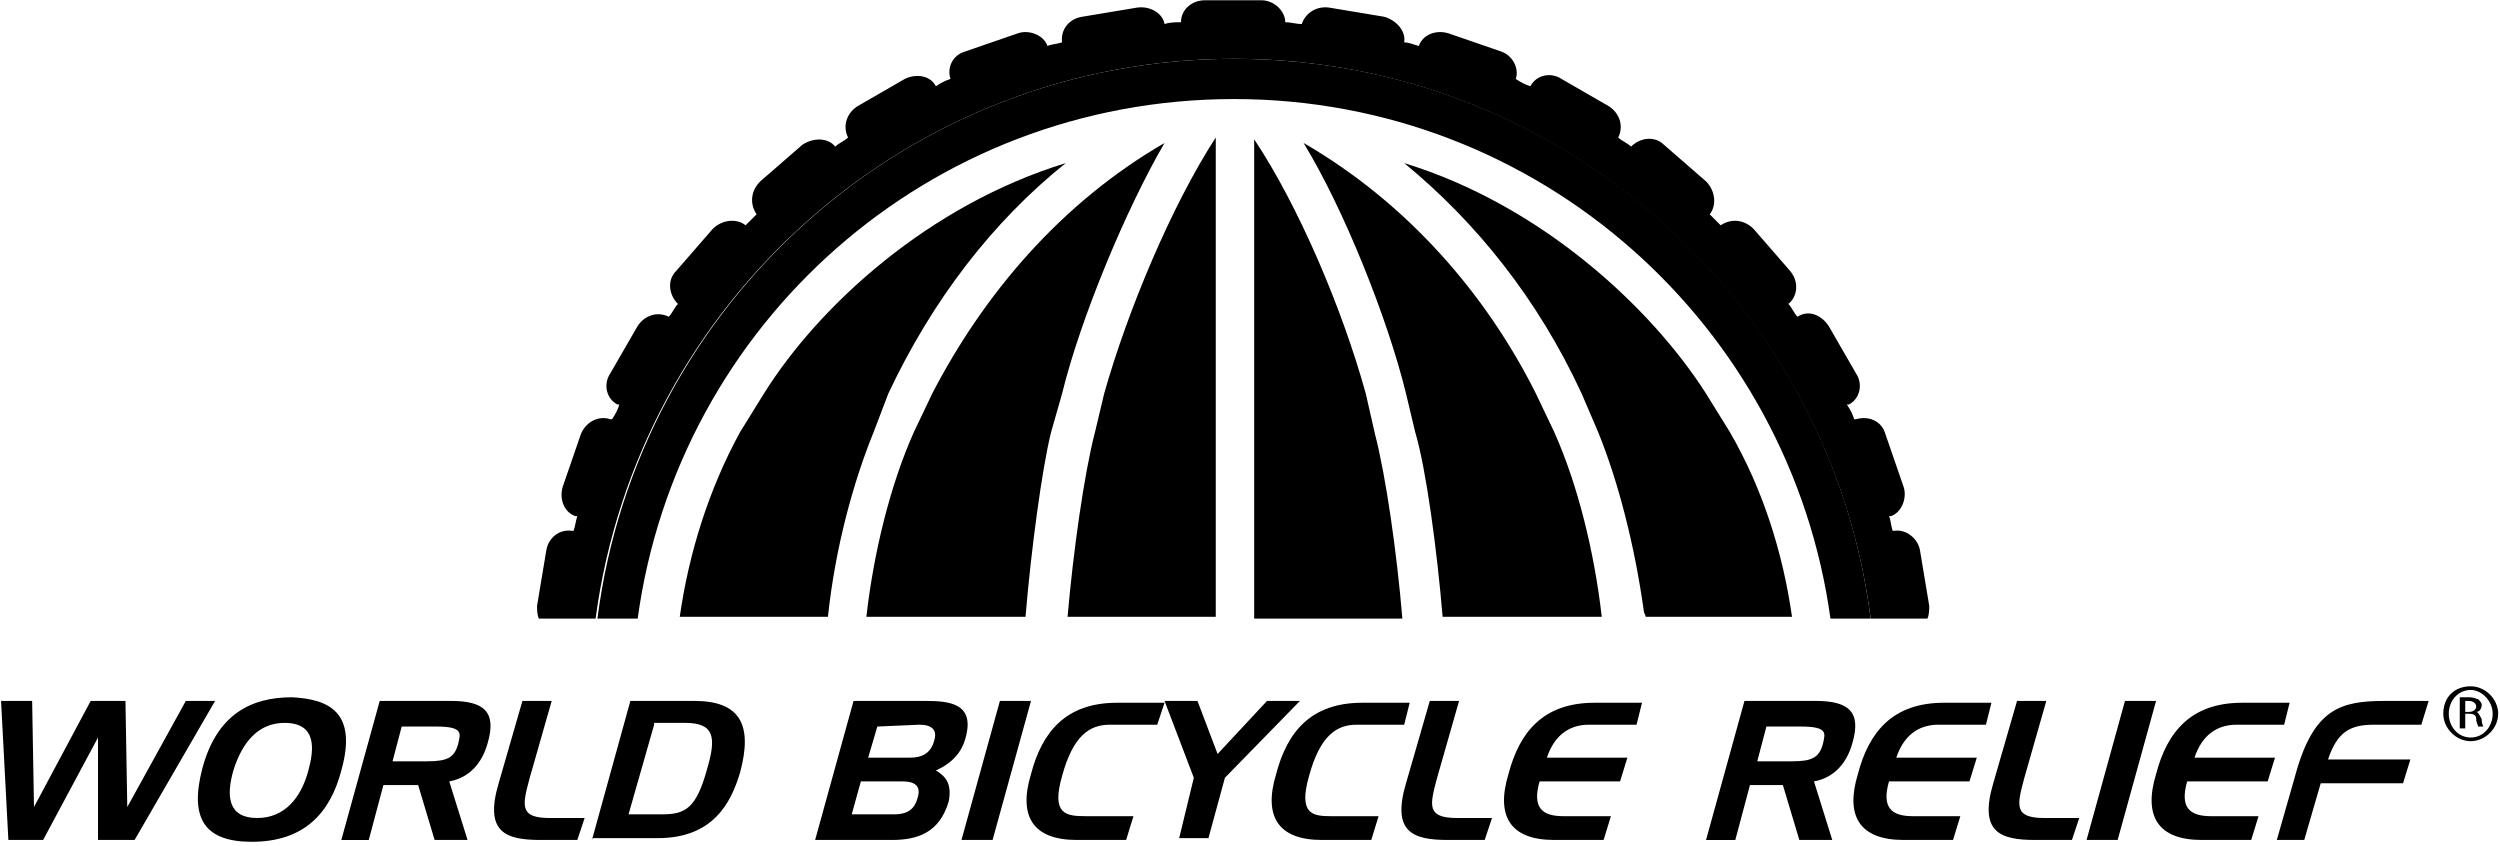
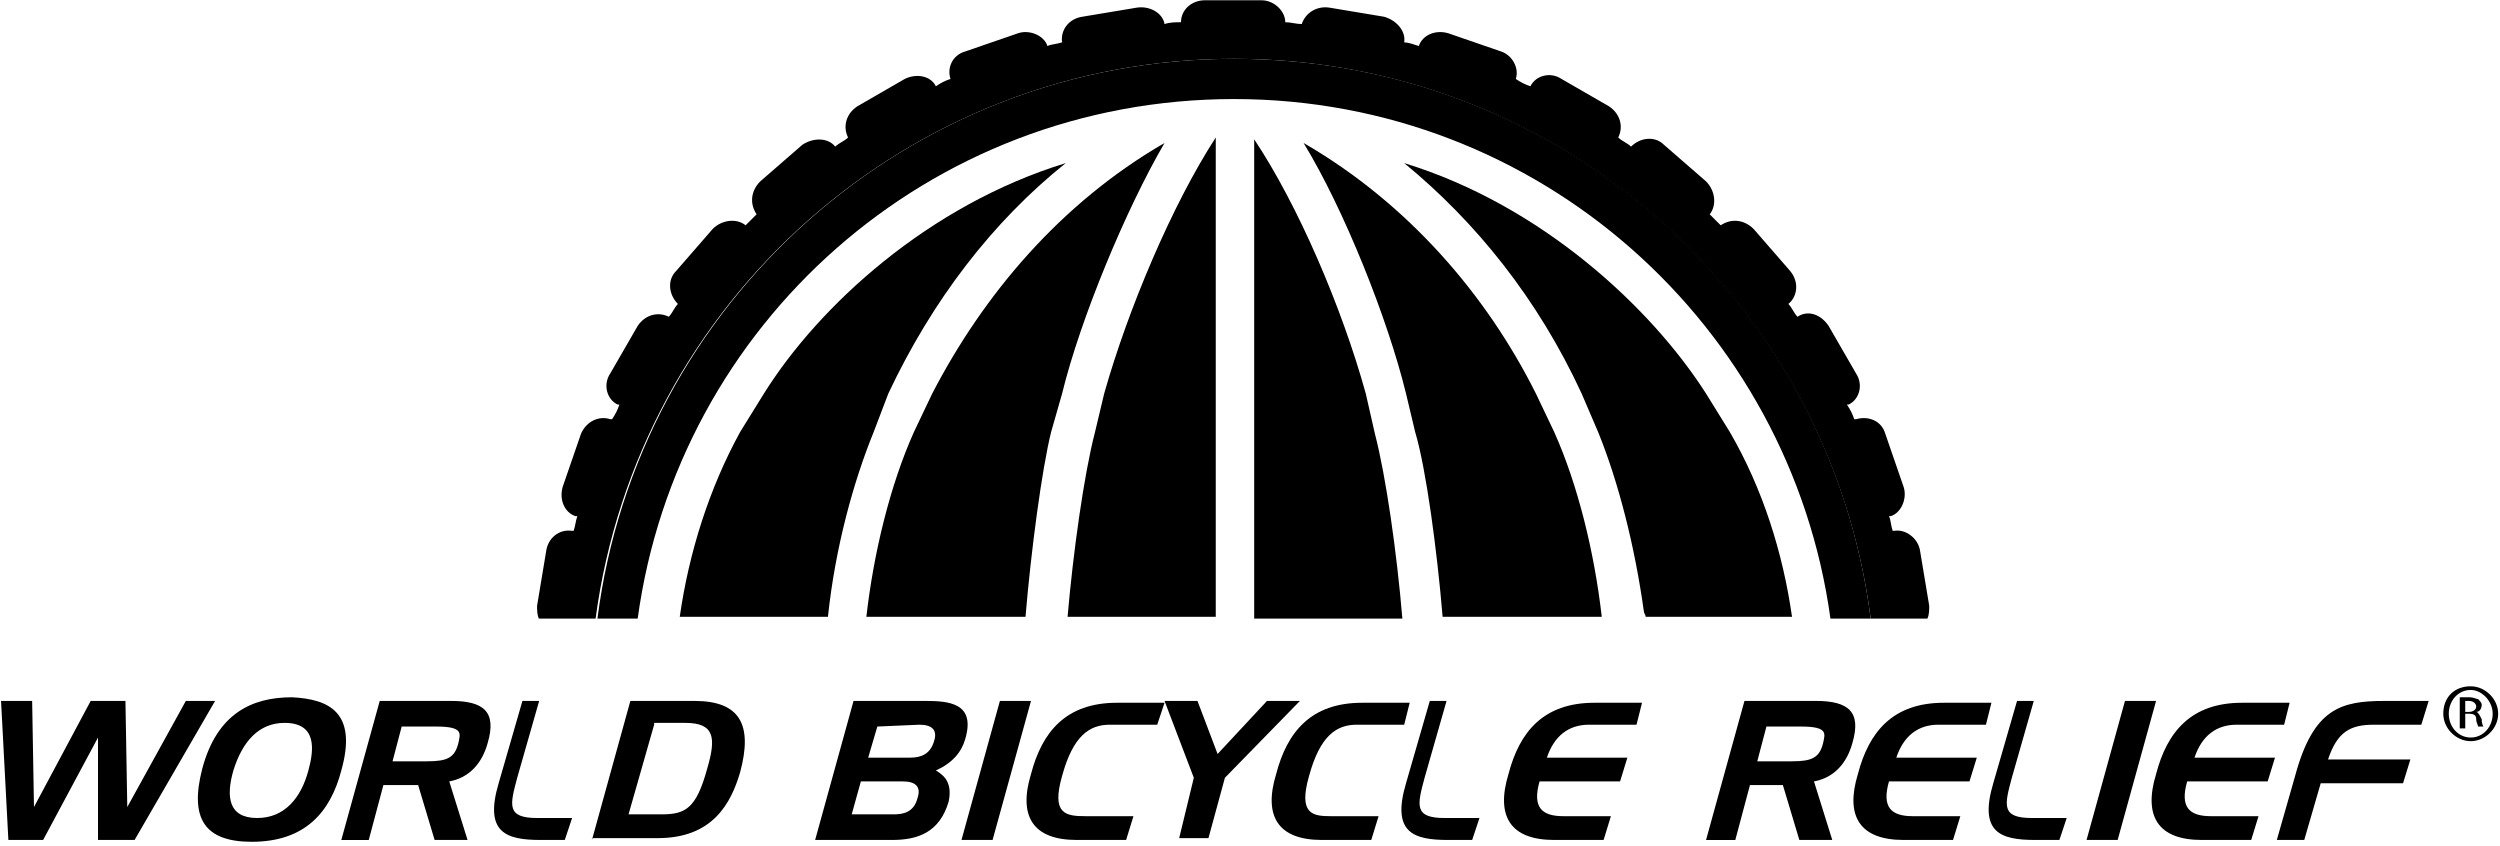
<svg xmlns="http://www.w3.org/2000/svg" width="399" height="135" viewBox="0 0 399 135">
  <g transform="translate(-1 -2)" fill="none" fill-rule="evenodd">
    <path d="M119.124 71.24l3.796-6.13c8.759-13.723 26.277-30.074 48.175-36.789-11.387 9.343-21.314 21.606-28.321 36.788l-2.628 6.132c-3.212 8.175-6.131 18.686-7.3 29.489h6.424c1.168-10.22 3.796-21.022 7.591-29.49l2.92-6.13c7.883-15.767 20.438-30.365 37.08-40-6.423 10.51-13.43 28.029-16.35 40l-1.46 6.13c-1.46 5.84-3.504 18.979-4.087 29.49h6.423c.876-10.511 2.628-22.774 4.38-29.49l1.46-6.13c3.795-13.723 10.802-30.074 17.81-40.584v76.496h6.423V24.526c7.007 10.51 14.014 26.86 17.81 40.583l1.46 6.132c1.752 6.715 3.504 19.27 4.38 29.489h6.423c-.876-10.511-2.628-23.65-4.38-29.49l-1.46-6.13c-2.92-11.971-9.927-29.49-16.35-40 16.642 9.635 28.905 24.233 37.08 40l2.92 6.13c3.796 8.468 6.423 19.27 7.591 29.49h6.716c0-.292-.292-.584-.292-.876-1.168-10.51-4.088-20.73-7.3-28.613l-2.627-6.132c-7.008-14.89-16.643-27.445-28.322-36.788 21.898 6.715 39.417 22.774 48.176 36.788l3.795 6.132c4.964 9.051 8.175 19.27 9.927 29.489h6.424c-6.424-47.007-46.424-82.92-95.183-82.92-48.759 0-88.759 36.205-95.182 82.92h6.423c1.168-10.22 4.672-20.438 9.635-29.49z" />
    <path d="M197.956 11.387c52.263 0 95.183 39.124 101.606 89.343h9.051c.292-.584.292-1.46.292-2.044l-1.46-8.759c-.292-2.044-2.336-3.504-4.087-3.212h-.292c-.292-.876-.292-1.751-.584-2.335h.292c1.752-.584 2.627-2.92 2.044-4.672l-2.92-8.467c-.584-2.044-2.628-2.92-4.672-2.336h-.292c-.292-.876-.584-1.46-1.168-2.336h.292c1.752-.876 2.336-3.211 1.168-4.963l-4.38-7.591c-1.167-1.752-3.211-2.628-4.963-1.46-.584-.584-.876-1.46-1.46-2.044 1.46-1.168 1.752-3.504.292-5.256l-5.84-6.715c-1.459-1.46-3.503-1.752-5.255-.584l-1.751-1.752c1.167-1.46.876-3.795-.584-5.255l-6.716-5.84c-1.46-1.46-3.795-1.167-5.255.292-.584-.583-1.46-.875-2.044-1.46.876-1.751.292-3.795-1.46-4.963l-7.591-4.38c-1.752-1.167-4.088-.583-4.964 1.168-.875-.292-1.46-.584-2.335-1.167.584-1.752-.584-3.796-2.336-4.38l-8.467-2.92c-2.044-.584-4.088.292-4.672 2.044-.876-.292-1.752-.584-2.336-.584.292-1.752-1.167-3.504-3.211-4.087l-8.76-1.46c-2.043-.292-3.795.876-4.379 2.627-.876 0-1.752-.292-2.628-.292 0-1.751-1.751-3.503-3.795-3.503h-9.051c-2.044 0-3.796 1.46-3.796 3.503-.876 0-1.752 0-2.628.292-.292-1.751-2.335-2.92-4.38-2.627l-8.758 1.46c-2.044.292-3.504 2.043-3.212 4.087-.876.292-1.752.292-2.336.584-.584-1.752-2.92-2.628-4.671-2.044l-8.468 2.92c-2.043.584-2.92 2.628-2.335 4.38-.876.292-1.46.583-2.336 1.167-.876-1.751-3.212-2.043-4.964-1.167l-7.59 4.38c-1.753 1.167-2.337 3.21-1.46 4.963-.585.584-1.46.876-2.044 1.46-1.168-1.46-3.504-1.46-5.256-.293l-6.715 5.84c-1.46 1.46-1.752 3.504-.584 5.255L120 37.956c-1.46-1.168-3.796-.876-5.255.584l-5.84 6.715c-1.46 1.46-1.168 3.796.292 5.256-.584.584-.876 1.46-1.46 2.044-1.752-.876-3.795-.292-4.963 1.46l-4.38 7.59c-1.168 1.753-.584 4.088 1.168 4.964h.292c-.292.876-.584 1.46-1.168 2.336h-.292c-1.752-.584-3.795.292-4.671 2.336l-2.92 8.467c-.584 2.044.292 4.088 2.044 4.672h.292c-.292.875-.292 1.46-.584 2.335h-.292c-2.044-.292-3.796 1.168-4.088 3.212l-1.46 8.76c0 .583 0 1.459.292 2.043h9.051c6.716-50.511 49.927-89.343 101.898-89.343z" fill="#000" fill-rule="nonzero" />
    <path d="M197.956 11.387c-52.263 0-95.182 39.124-101.606 89.343h6.424c6.423-47.007 46.423-82.92 95.182-82.92 48.76 0 88.76 36.205 95.183 82.92h6.423c-6.423-50.511-49.343-89.343-101.606-89.343z" fill="#000" fill-rule="nonzero" />
    <path d="M177.226 64.818l-1.46 6.13c-1.751 6.716-3.503 19.271-4.38 29.49h23.65V23.942c-7.007 10.803-14.014 27.445-17.81 40.876zm41.752 0c-3.796-13.723-10.803-30.073-17.81-40.584v76.496h23.65c-.876-10.511-2.628-22.774-4.38-29.49l-1.46-6.422zm27.153 0c-7.883-15.767-20.438-30.365-37.08-40 6.423 10.51 13.43 28.029 16.35 40l1.46 6.13c1.752 5.84 3.504 18.979 4.38 29.49h25.401c-1.168-10.219-3.795-21.022-7.59-29.49l-2.92-6.13z" fill="#000" fill-rule="nonzero" />
    <path d="M273.285 64.818c-8.76-13.723-26.278-30.073-48.176-36.789 11.387 9.343 21.314 21.606 28.322 36.789l2.627 6.13c3.212 7.884 5.84 18.103 7.3 28.614 0 .292.292.584.292.876h23.357c-1.46-10.219-4.671-20.438-9.927-29.49l-3.795-6.13zm-102.774 0c2.92-11.971 10.219-29.49 16.35-40-16.642 9.635-28.905 24.233-37.08 40l-2.92 6.13c-3.795 8.468-6.423 19.271-7.59 29.49h25.4c.876-10.511 2.628-23.65 4.088-29.49l1.752-6.13z" fill="#000" fill-rule="nonzero" />
    <path d="M142.774 64.818c7.007-14.891 16.642-27.446 28.32-36.789-21.897 6.716-39.415 22.774-48.174 36.789l-3.796 6.13c-4.963 9.052-8.175 19.271-9.635 29.49h23.65c1.168-11.095 4.087-21.606 7.299-29.49l2.336-6.13z" fill="#000" fill-rule="nonzero" />
    <path fill="#000" fill-rule="nonzero" d="M2.336 136.058L1.168 113.869 6.131 113.869 6.423 130.803 15.474 113.869 21.022 113.869 21.314 130.803 30.657 113.869 35.328 113.869 22.482 136.058 16.642 136.058 16.642 119.708 7.883 136.058z" />
-     <path d="M55.474 124.964c-1.751 6.715-5.839 11.386-14.306 11.386-7.591 0-9.927-3.795-7.883-11.678 2.335-8.76 7.883-11.387 14.306-11.387 5.84.292 10.511 2.335 7.883 11.679zm-13.43 7.59c4.38 0 7.007-3.21 8.175-7.59.876-3.212 1.46-7.592-3.796-7.592-4.087 0-6.715 2.92-8.175 7.592-1.168 4.087-.876 7.59 3.796 7.59zm13.43 3.504l6.132-22.19h11.387c5.255 0 7.299 1.752 5.84 6.716-.877 3.212-2.92 5.547-6.132 6.131l2.92 9.343h-5.256l-2.628-8.759H62.19l-2.336 8.76h-4.38zm9.635-18.102l-1.46 5.548h5.548c3.212 0 4.38-.584 4.964-2.92.292-1.46.875-2.628-3.504-2.628h-5.548zm28.03 18.102h-5.84c-5.547 0-9.05-1.167-6.715-9.05l3.796-13.14h4.671l-3.504 12.263c-1.167 4.38-1.751 6.424 3.212 6.424h5.548l-1.168 3.503zm2.335 0l6.132-22.19h10.219c7.3 0 9.343 3.796 7.3 11.387-1.46 4.964-4.38 10.511-13.14 10.511h-10.51v.292zm9.927-18.394l-4.087 14.307h5.255c3.796 0 5.548-.876 7.3-7.3 1.46-4.963 1.167-7.299-3.504-7.299h-4.964v.292zm25.694 18.394l6.131-22.19h11.387c3.796 0 8.175.293 6.423 6.132-.583 2.044-2.043 3.796-4.671 4.964 1.46.875 2.628 2.043 2.044 4.963-1.46 4.964-4.964 6.131-9.051 6.131h-12.263zm9.927-18.102l-1.46 4.964h6.715c1.752 0 3.212-.584 3.796-2.628.584-1.752-.292-2.628-2.336-2.628l-6.715.292zm-4.088 14.015h6.716c1.46 0 3.211-.292 3.795-2.628.584-1.752-.292-2.628-2.336-2.628h-6.715l-1.46 5.256z" fill="#000" fill-rule="nonzero" />
+     <path d="M55.474 124.964c-1.751 6.715-5.839 11.386-14.306 11.386-7.591 0-9.927-3.795-7.883-11.678 2.335-8.76 7.883-11.387 14.306-11.387 5.84.292 10.511 2.335 7.883 11.679zm-13.43 7.59c4.38 0 7.007-3.21 8.175-7.59.876-3.212 1.46-7.592-3.796-7.592-4.087 0-6.715 2.92-8.175 7.592-1.168 4.087-.876 7.59 3.796 7.59zm13.43 3.504l6.132-22.19h11.387c5.255 0 7.299 1.752 5.84 6.716-.877 3.212-2.92 5.547-6.132 6.131l2.92 9.343h-5.256l-2.628-8.759H62.19l-2.336 8.76h-4.38zm9.635-18.102l-1.46 5.548h5.548c3.212 0 4.38-.584 4.964-2.92.292-1.46.875-2.628-3.504-2.628h-5.548zm28.03 18.102h-5.84c-5.547 0-9.05-1.167-6.715-9.05l3.796-13.14h2.671l-3.504 12.263c-1.167 4.38-1.751 6.424 3.212 6.424h5.548l-1.168 3.503zm2.335 0l6.132-22.19h10.219c7.3 0 9.343 3.796 7.3 11.387-1.46 4.964-4.38 10.511-13.14 10.511h-10.51v.292zm9.927-18.394l-4.087 14.307h5.255c3.796 0 5.548-.876 7.3-7.3 1.46-4.963 1.167-7.299-3.504-7.299h-4.964v.292zm25.694 18.394l6.131-22.19h11.387c3.796 0 8.175.293 6.423 6.132-.583 2.044-2.043 3.796-4.671 4.964 1.46.875 2.628 2.043 2.044 4.963-1.46 4.964-4.964 6.131-9.051 6.131h-12.263zm9.927-18.102l-1.46 4.964h6.715c1.752 0 3.212-.584 3.796-2.628.584-1.752-.292-2.628-2.336-2.628l-6.715.292zm-4.088 14.015h6.716c1.46 0 3.211-.292 3.795-2.628.584-1.752-.292-2.628-2.336-2.628h-6.715l-1.46 5.256z" fill="#000" fill-rule="nonzero" />
    <path fill="#000" fill-rule="nonzero" d="M165.547 113.869L159.416 136.058 154.453 136.058 160.584 113.869z" />
    <path d="M185.693 117.664h-7.59c-3.212 0-5.84 1.752-7.592 8.175-1.752 6.132.584 6.424 3.796 6.424h7.59l-1.167 3.795h-7.883c-7.008 0-9.343-3.795-7.3-10.51 1.752-6.716 5.548-11.387 13.723-11.387h7.591l-1.168 3.503z" fill="#000" fill-rule="nonzero" />
    <path fill="#000" fill-rule="nonzero" d="M191.533 126.131L186.861 113.869 192.117 113.869 195.328 122.336 203.212 113.869 208.467 113.869 196.496 126.131 193.869 135.766 189.197 135.766z" />
-     <path d="M225.11 117.664h-7.592c-3.211 0-5.84 1.752-7.591 8.175-1.752 6.132.584 6.424 3.504 6.424h7.59l-1.167 3.795h-7.883c-7.007 0-9.343-3.795-7.3-10.51 1.752-6.716 5.548-11.387 13.723-11.387h7.591l-.876 3.503zm12.846 18.394h-5.84c-5.547 0-9.05-1.167-6.715-9.05l3.796-13.14h4.672l-3.504 12.263c-1.168 4.38-1.752 6.424 3.212 6.424h5.547l-1.168 3.503zm24.234-18.394h-7.591c-3.212 0-5.548 1.752-6.716 5.256h12.847l-1.168 3.795h-12.847c-1.168 4.088.292 5.548 3.796 5.548h7.591l-1.168 3.795h-7.883c-7.007 0-9.343-3.795-7.3-10.51 1.753-6.716 5.548-11.387 13.723-11.387h7.592l-.876 3.503zm11.095 18.394l6.131-22.19h11.387c5.255 0 7.3 1.752 5.84 6.716-.877 3.212-2.92 5.547-6.132 6.131l2.92 9.343h-5.256l-2.628-8.759h-5.255l-2.336 8.76h-4.671zm9.635-18.102l-1.46 5.548h5.547c3.212 0 4.38-.584 4.964-2.92.292-1.46.876-2.628-3.504-2.628h-5.547zm35.036-.292h-7.591c-3.212 0-5.547 1.752-6.715 5.256h12.846l-1.168 3.795h-12.846c-1.168 4.088.292 5.548 3.795 5.548h7.592l-1.168 3.795h-7.883c-7.008 0-9.344-3.795-7.3-10.51 1.752-6.716 5.548-11.387 13.723-11.387h7.591l-.876 3.503zm13.723 18.394h-5.84c-5.547 0-9.05-1.167-6.715-9.05l3.796-13.14h4.671l-3.503 12.263c-1.168 4.38-1.752 6.424 3.211 6.424h5.548l-1.168 3.503z" fill="#000" fill-rule="nonzero" />
+     <path d="M225.11 117.664h-7.592c-3.211 0-5.84 1.752-7.591 8.175-1.752 6.132.584 6.424 3.504 6.424h7.59l-1.167 3.795h-7.883c-7.007 0-9.343-3.795-7.3-10.51 1.752-6.716 5.548-11.387 13.723-11.387h7.591l-.876 3.503zm12.846 18.394h-5.84c-5.547 0-9.05-1.167-6.715-9.05l3.796-13.14h2.672l-3.504 12.263c-1.168 4.38-1.752 6.424 3.212 6.424h5.547l-1.168 3.503zm24.234-18.394h-7.591c-3.212 0-5.548 1.752-6.716 5.256h12.847l-1.168 3.795h-12.847c-1.168 4.088.292 5.548 3.796 5.548h7.591l-1.168 3.795h-7.883c-7.007 0-9.343-3.795-7.3-10.51 1.753-6.716 5.548-11.387 13.723-11.387h7.592l-.876 3.503zm11.095 18.394l6.131-22.19h11.387c5.255 0 7.3 1.752 5.84 6.716-.877 3.212-2.92 5.547-6.132 6.131l2.92 9.343h-5.256l-2.628-8.759h-5.255l-2.336 8.76h-4.671zm9.635-18.102l-1.46 5.548h5.547c3.212 0 4.38-.584 4.964-2.92.292-1.46.876-2.628-3.504-2.628h-5.547zm35.036-.292h-7.591c-3.212 0-5.547 1.752-6.715 5.256h12.846l-1.168 3.795h-12.846c-1.168 4.088.292 5.548 3.795 5.548h7.592l-1.168 3.795h-7.883c-7.008 0-9.344-3.795-7.3-10.51 1.752-6.716 5.548-11.387 13.723-11.387h7.591l-.876 3.503zm13.723 18.394h-5.84c-5.547 0-9.05-1.167-6.715-9.05l3.796-13.14h2.671l-3.503 12.263c-1.168 4.38-1.752 6.424 3.211 6.424h5.548l-1.168 3.503z" fill="#000" fill-rule="nonzero" />
    <path fill="#000" fill-rule="nonzero" d="M345.109 113.869L338.978 136.058 334.015 136.058 340.146 113.869z" />
    <path d="M365.547 117.664h-7.59c-3.212 0-5.548 1.752-6.716 5.256h12.847l-1.168 3.795h-12.847c-1.168 4.088.292 5.548 3.796 5.548h7.59l-1.167 3.795h-7.883c-7.008 0-9.343-3.795-7.3-10.51 1.752-6.716 5.548-11.387 13.723-11.387h7.591l-.876 3.503zm-1.167 18.394l2.92-10.219c2.919-10.803 7.299-11.97 14.306-11.97h7.007l-1.168 3.795h-7.591c-3.796 0-5.84 1.168-7.3 5.548h13.14l-1.168 3.795h-13.14l-2.627 9.051h-4.38zm30.948-24.525c2.336 0 4.38 2.044 4.38 4.38 0 2.335-2.044 4.379-4.38 4.379-2.335 0-4.38-2.044-4.38-4.38 0-2.627 1.753-4.38 4.38-4.38zm0 .584c-2.043 0-3.503 1.752-3.503 3.795 0 2.044 1.46 3.796 3.503 3.796 2.044 0 3.504-1.752 3.504-3.796 0-2.043-1.752-3.795-3.504-3.795zm-.875 6.131h-.876v-4.963h1.46c.875 0 1.167.292 1.46.292.291.292.583.584.583.876 0 .583-.292 1.167-.876 1.167.292 0 .584.584.876 1.168 0 .876.292 1.168.292 1.168h-.876c0-.292-.292-.584-.292-1.168s-.292-.876-1.168-.876h-.583v2.336zm0-2.628h.583c.584 0 1.168-.292 1.168-.875 0-.292-.292-.876-1.168-.876h-.583v1.751z" fill="#000" fill-rule="nonzero" />
  </g>
</svg>
